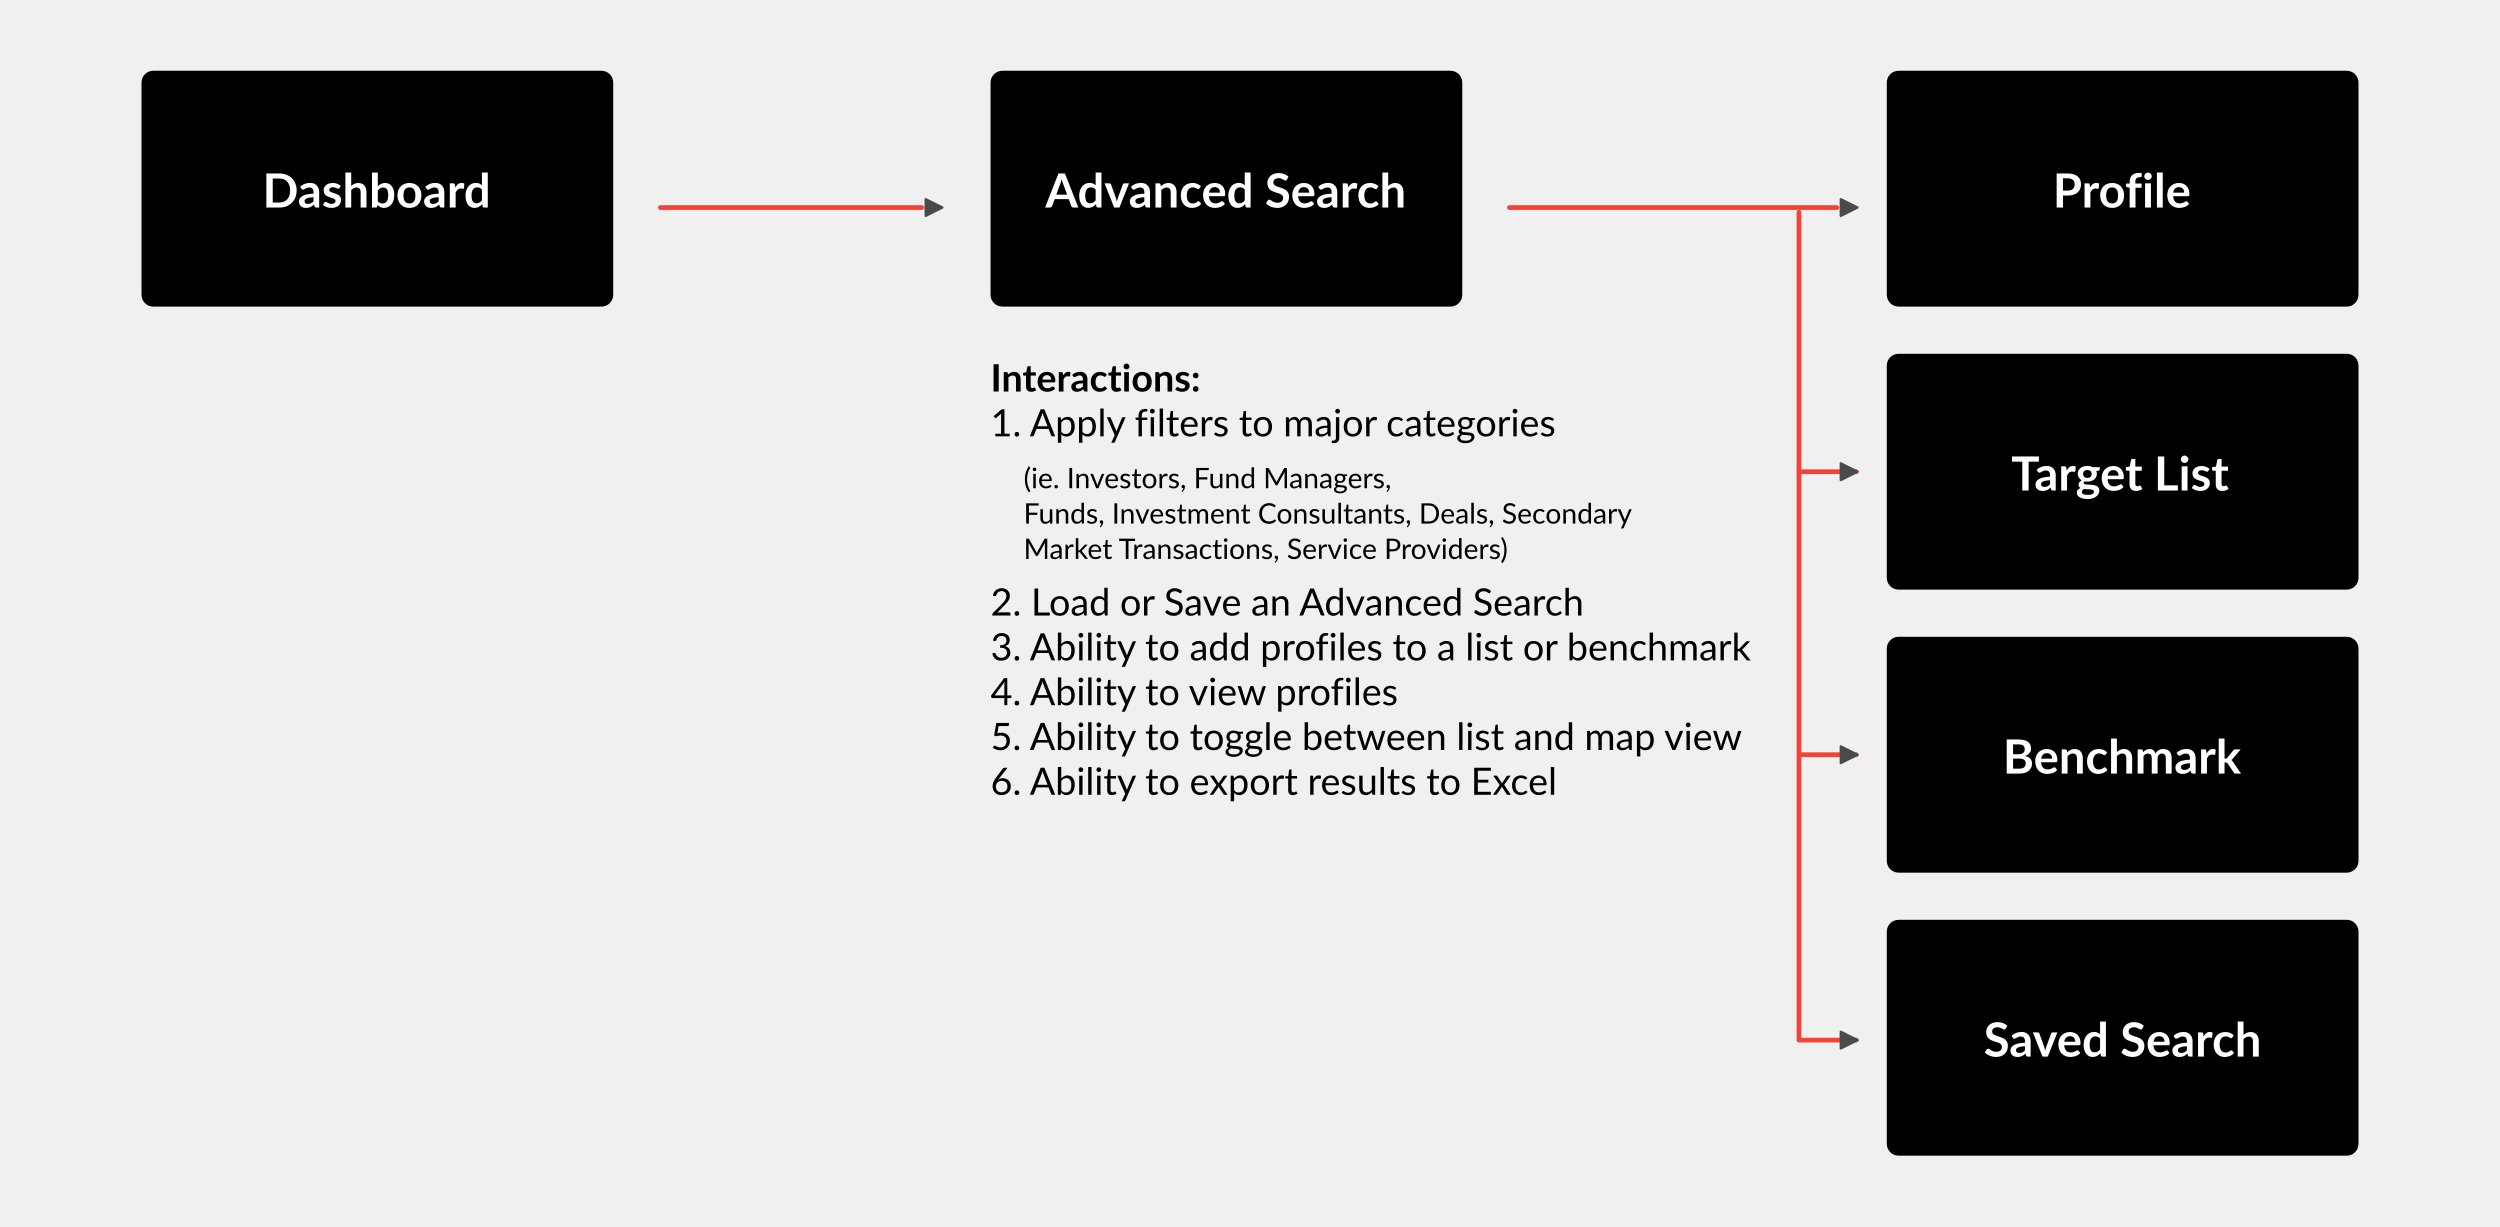
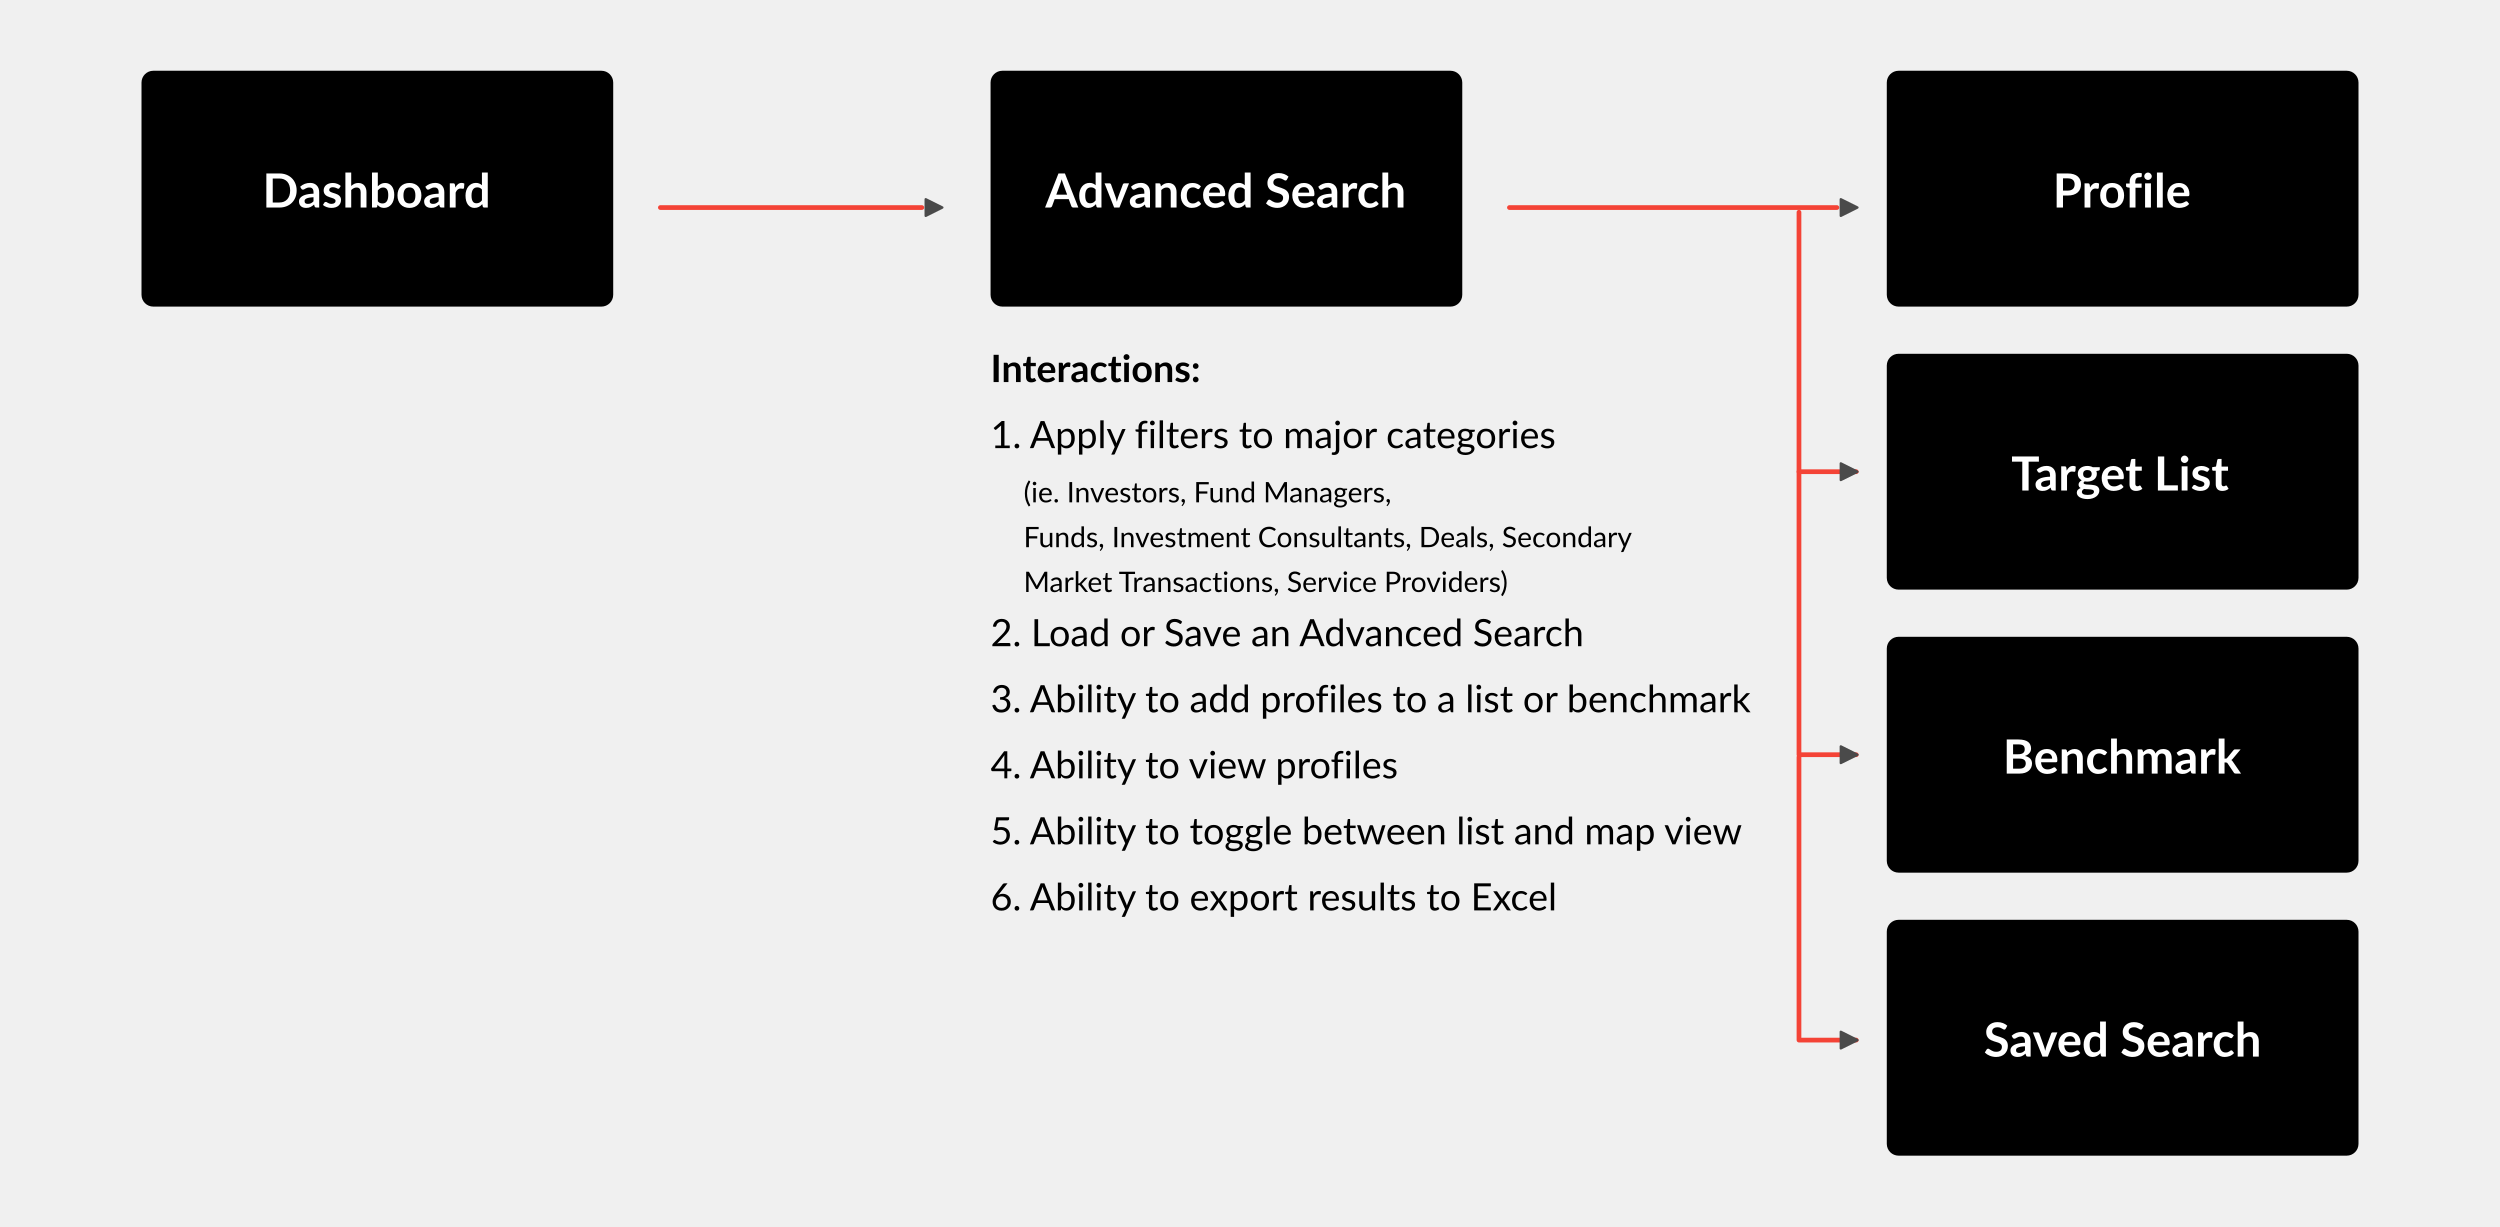
<svg xmlns="http://www.w3.org/2000/svg" width="1060px" height="520px" viewBox="0 0 1060 520" version="1.1">
  <g id="New-User-Workflow" stroke="none" stroke-width="1" fill="none" fill-rule="evenodd">
    <g id="Dashboard" transform="translate(60, 30)">
      <rect id="Rectangle" fill="#000000" x="0" y="0" width="200" height="100" rx="5" />
      <text font-family="Lato-Bold, Lato" font-size="20" font-weight="bold" fill="#FFFFFF">
        <tspan x="51.33" y="58">Dashboard</tspan>
      </text>
    </g>
    <g id="Quick-Search" transform="translate(420, 30)">
      <rect id="Rectangle" fill="#000000" x="0" y="0" width="200" height="100" rx="5" />
      <text id="Advanced-Search" font-family="Lato-Bold, Lato" font-size="20" font-weight="bold" fill="#FFFFFF">
        <tspan x="23.215" y="58">Advanced Search</tspan>
      </text>
    </g>
    <g id="Profile" transform="translate(800, 30)">
      <rect id="Rectangle" fill="#000000" x="0" y="0" width="200" height="100" rx="5" />
      <text font-family="Lato-Bold, Lato" font-size="20" font-weight="bold" fill="#FFFFFF">
        <tspan x="70.415" y="58">Profile</tspan>
      </text>
    </g>
    <g id="Profile" transform="translate(800, 270)">
      <rect id="Rectangle" fill="#000000" x="0" y="0" width="200" height="100" rx="5" />
      <text id="Benchmark" font-family="Lato-Bold, Lato" font-size="20" font-weight="bold" fill="#FFFFFF">
        <tspan x="49.245" y="58">Benchmark</tspan>
      </text>
    </g>
    <g id="Profile" transform="translate(800, 150)">
      <rect id="Rectangle" fill="#000000" x="0" y="0" width="200" height="100" rx="5" />
      <text id="Target-List" font-family="Lato-Bold, Lato" font-size="20" font-weight="bold" fill="#FFFFFF">
        <tspan x="52.79" y="58">Target List</tspan>
      </text>
    </g>
    <g id="arrow" transform="translate(280, 84)">
      <path d="M0,4 L110.857,4" id="Path-4" stroke="#F44336" stroke-width="2" stroke-linecap="round" stroke-linejoin="round" />
      <path d="M112.723,0.027 L119.775,3.54 C120.022,3.663 120.122,3.964 119.999,4.211 C119.951,4.308 119.873,4.386 119.776,4.435 L112.724,7.973 C112.477,8.097 112.177,7.997 112.053,7.75 C112.018,7.68 112,7.604 112,7.526 L112,0.474 C112,0.198 112.224,-0.026 112.5,-0.026 C112.577,-0.026 112.654,-0.008 112.723,0.027 Z" id="Rectangle-2" fill="#4A4A4A" />
    </g>
    <g id="arrow" transform="translate(640, 84)">
      <path d="M0,4 L138.838,4" id="Path-4" stroke="#F44336" stroke-width="2" stroke-linecap="round" stroke-linejoin="round" />
      <path d="M140.723,0.027 L147.775,3.54 C148.022,3.663 148.122,3.964 147.999,4.211 C147.951,4.308 147.873,4.386 147.776,4.435 L140.724,7.973 C140.477,8.097 140.177,7.997 140.053,7.75 C140.018,7.68 140,7.604 140,7.526 L140,0.474 C140,0.198 140.224,-0.026 140.5,-0.026 C140.577,-0.026 140.654,-0.008 140.723,0.027 Z" id="Rectangle-2" fill="#4A4A4A" />
    </g>
-     <text id="Interactions:-1.-App" font-family="Lato-Bold, Lato" font-size="16" font-weight="bold" fill="#000000">
-       <tspan x="420" y="166">Interactions:</tspan>
-       <tspan x="420" y="185" font-family="Lato-Regular, Lato" font-weight="normal">1. Apply filters to major categories</tspan>
-       <tspan x="420" y="204" font-family="Lato-Regular, Lato" font-weight="normal" />
-       <tspan x="420" y="223" font-family="Lato-Regular, Lato" font-weight="normal" />
-       <tspan x="420" y="242" font-family="Lato-Regular, Lato" font-weight="normal" />
-       <tspan x="420" y="261" font-family="Lato-Regular, Lato" font-weight="normal">2. Load or Save an Advanced Search</tspan>
-       <tspan x="420" y="280" font-family="Lato-Regular, Lato" font-weight="normal">3. Ability to add profiles to a list or benchmark</tspan>
-       <tspan x="420" y="299" font-family="Lato-Regular, Lato" font-weight="normal">4. Ability to view profiles</tspan>
-       <tspan x="420" y="318" font-family="Lato-Regular, Lato" font-weight="normal">5. Ability to toggle between list and map view </tspan>
-       <tspan x="420" y="337" font-family="Lato-Regular, Lato" font-weight="normal">6. Ability to export results to Excel</tspan>
+     <text id="Interactions:-1.-App" font-family="Lato-Bold, Lato" font-size="16" font-weight="bold" line-spacing="28" fill="#000000">
+       <tspan x="420" y="162">Interactions:</tspan>
+       <tspan x="420" y="190" font-family="Lato-Regular, Lato" font-weight="normal">1. Apply filters to major categories</tspan>
+       <tspan x="420" y="218" font-family="Lato-Regular, Lato" font-weight="normal" />
+       <tspan x="420" y="246" font-family="Lato-Regular, Lato" font-weight="normal" />
+       <tspan x="420" y="274" font-family="Lato-Regular, Lato" font-weight="normal">2. Load or Save an Advanced Search</tspan>
+       <tspan x="420" y="302" font-family="Lato-Regular, Lato" font-weight="normal">3. Ability to add profiles to a list or benchmark</tspan>
+       <tspan x="420" y="330" font-family="Lato-Regular, Lato" font-weight="normal">4. Ability to view profiles</tspan>
+       <tspan x="420" y="358" font-family="Lato-Regular, Lato" font-weight="normal">5. Ability to toggle between list and map view </tspan>
+       <tspan x="420" y="386" font-family="Lato-Regular, Lato" font-weight="normal">6. Ability to export results to Excel</tspan>
    </text>
-     <text id="(ie.-Investors,-Fund" font-family="Lato-Regular, Lato" font-size="12" font-weight="normal" fill="#000000">
-       <tspan x="434" y="207">(ie. Investors, Fund Managers,</tspan>
-       <tspan x="434" y="222">Funds, Investment Consultants, Deals, Secondary </tspan>
-       <tspan x="434" y="237">Market Transactions, Service Providers)</tspan>
+     <text id="(ie.-Investors,-Fund" font-family="Lato-Regular, Lato" font-size="12" font-weight="normal" line-spacing="19" fill="#000000">
+       <tspan x="434" y="213">(ie. Investors, Fund Managers,</tspan>
+       <tspan x="434" y="232">Funds, Investment Consultants, Deals, Secondary </tspan>
+       <tspan x="434" y="251">Market Transactions, Service Providers)</tspan>
    </text>
    <g id="Profile" transform="translate(800, 390)">
      <rect id="Rectangle" fill="#000000" x="0" y="0" width="200" height="100" rx="5" />
      <text id="Saved-Search" font-family="Lato-Bold, Lato" font-size="20" font-weight="bold" fill="#FFFFFF">
        <tspan x="41.105" y="58">Saved Search</tspan>
      </text>
    </g>
    <g id="2-s" transform="translate(774, 146.5) scale(1, -1) translate(-774, -146.5) translate(760, 89)">
      <g id="arrow" transform="translate(2.731707, 0)">
        <polyline id="Path-2" stroke="#F44336" stroke-width="2" stroke-linecap="round" stroke-linejoin="round" points="0.035 114.01 0.035 4 24.31 4" />
        <path d="M17.991,0.027 L25.043,3.54 C25.29,3.663 25.391,3.964 25.267,4.211 C25.219,4.308 25.141,4.386 25.044,4.435 L17.993,7.973 C17.746,8.097 17.445,7.997 17.321,7.75 C17.286,7.68 17.268,7.604 17.268,7.526 L17.268,0.474 C17.268,0.198 17.492,-0.026 17.768,-0.026 C17.846,-0.026 17.922,-0.008 17.991,0.027 Z" id="Rectangle-2" fill="#4A4A4A" />
      </g>
    </g>
    <g id="2-s" transform="translate(774, 261.5) scale(1, -1) translate(-774, -261.5) translate(760, 199)">
      <g id="arrow" transform="translate(2.731707, 0)">
        <polyline id="Path-2" stroke="#F44336" stroke-width="2" stroke-linecap="round" stroke-linejoin="round" points="0.035 124.01 0.035 4 24.31 4" />
        <path d="M17.991,0.027 L25.043,3.54 C25.29,3.663 25.391,3.964 25.267,4.211 C25.219,4.308 25.141,4.386 25.044,4.435 L17.993,7.973 C17.746,8.097 17.445,7.997 17.321,7.75 C17.286,7.68 17.268,7.604 17.268,7.526 L17.268,0.474 C17.268,0.198 17.492,-0.026 17.768,-0.026 C17.846,-0.026 17.922,-0.008 17.991,0.027 Z" id="Rectangle-2" fill="#4A4A4A" />
      </g>
    </g>
    <g id="2-s" transform="translate(774, 382.5) scale(1, -1) translate(-774, -382.5) translate(760, 320)">
      <g id="arrow" transform="translate(2.731707, 0)">
        <polyline id="Path-2" stroke="#F44336" stroke-width="2" stroke-linecap="round" stroke-linejoin="round" points="0.035 124.01 0.035 4 24.31 4" />
        <path d="M17.991,0.027 L25.043,3.54 C25.29,3.663 25.391,3.964 25.267,4.211 C25.219,4.308 25.141,4.386 25.044,4.435 L17.993,7.973 C17.746,8.097 17.445,7.997 17.321,7.75 C17.286,7.68 17.268,7.604 17.268,7.526 L17.268,0.474 C17.268,0.198 17.492,-0.026 17.768,-0.026 C17.846,-0.026 17.922,-0.008 17.991,0.027 Z" id="Rectangle-2" fill="#4A4A4A" />
      </g>
    </g>
  </g>
</svg>
